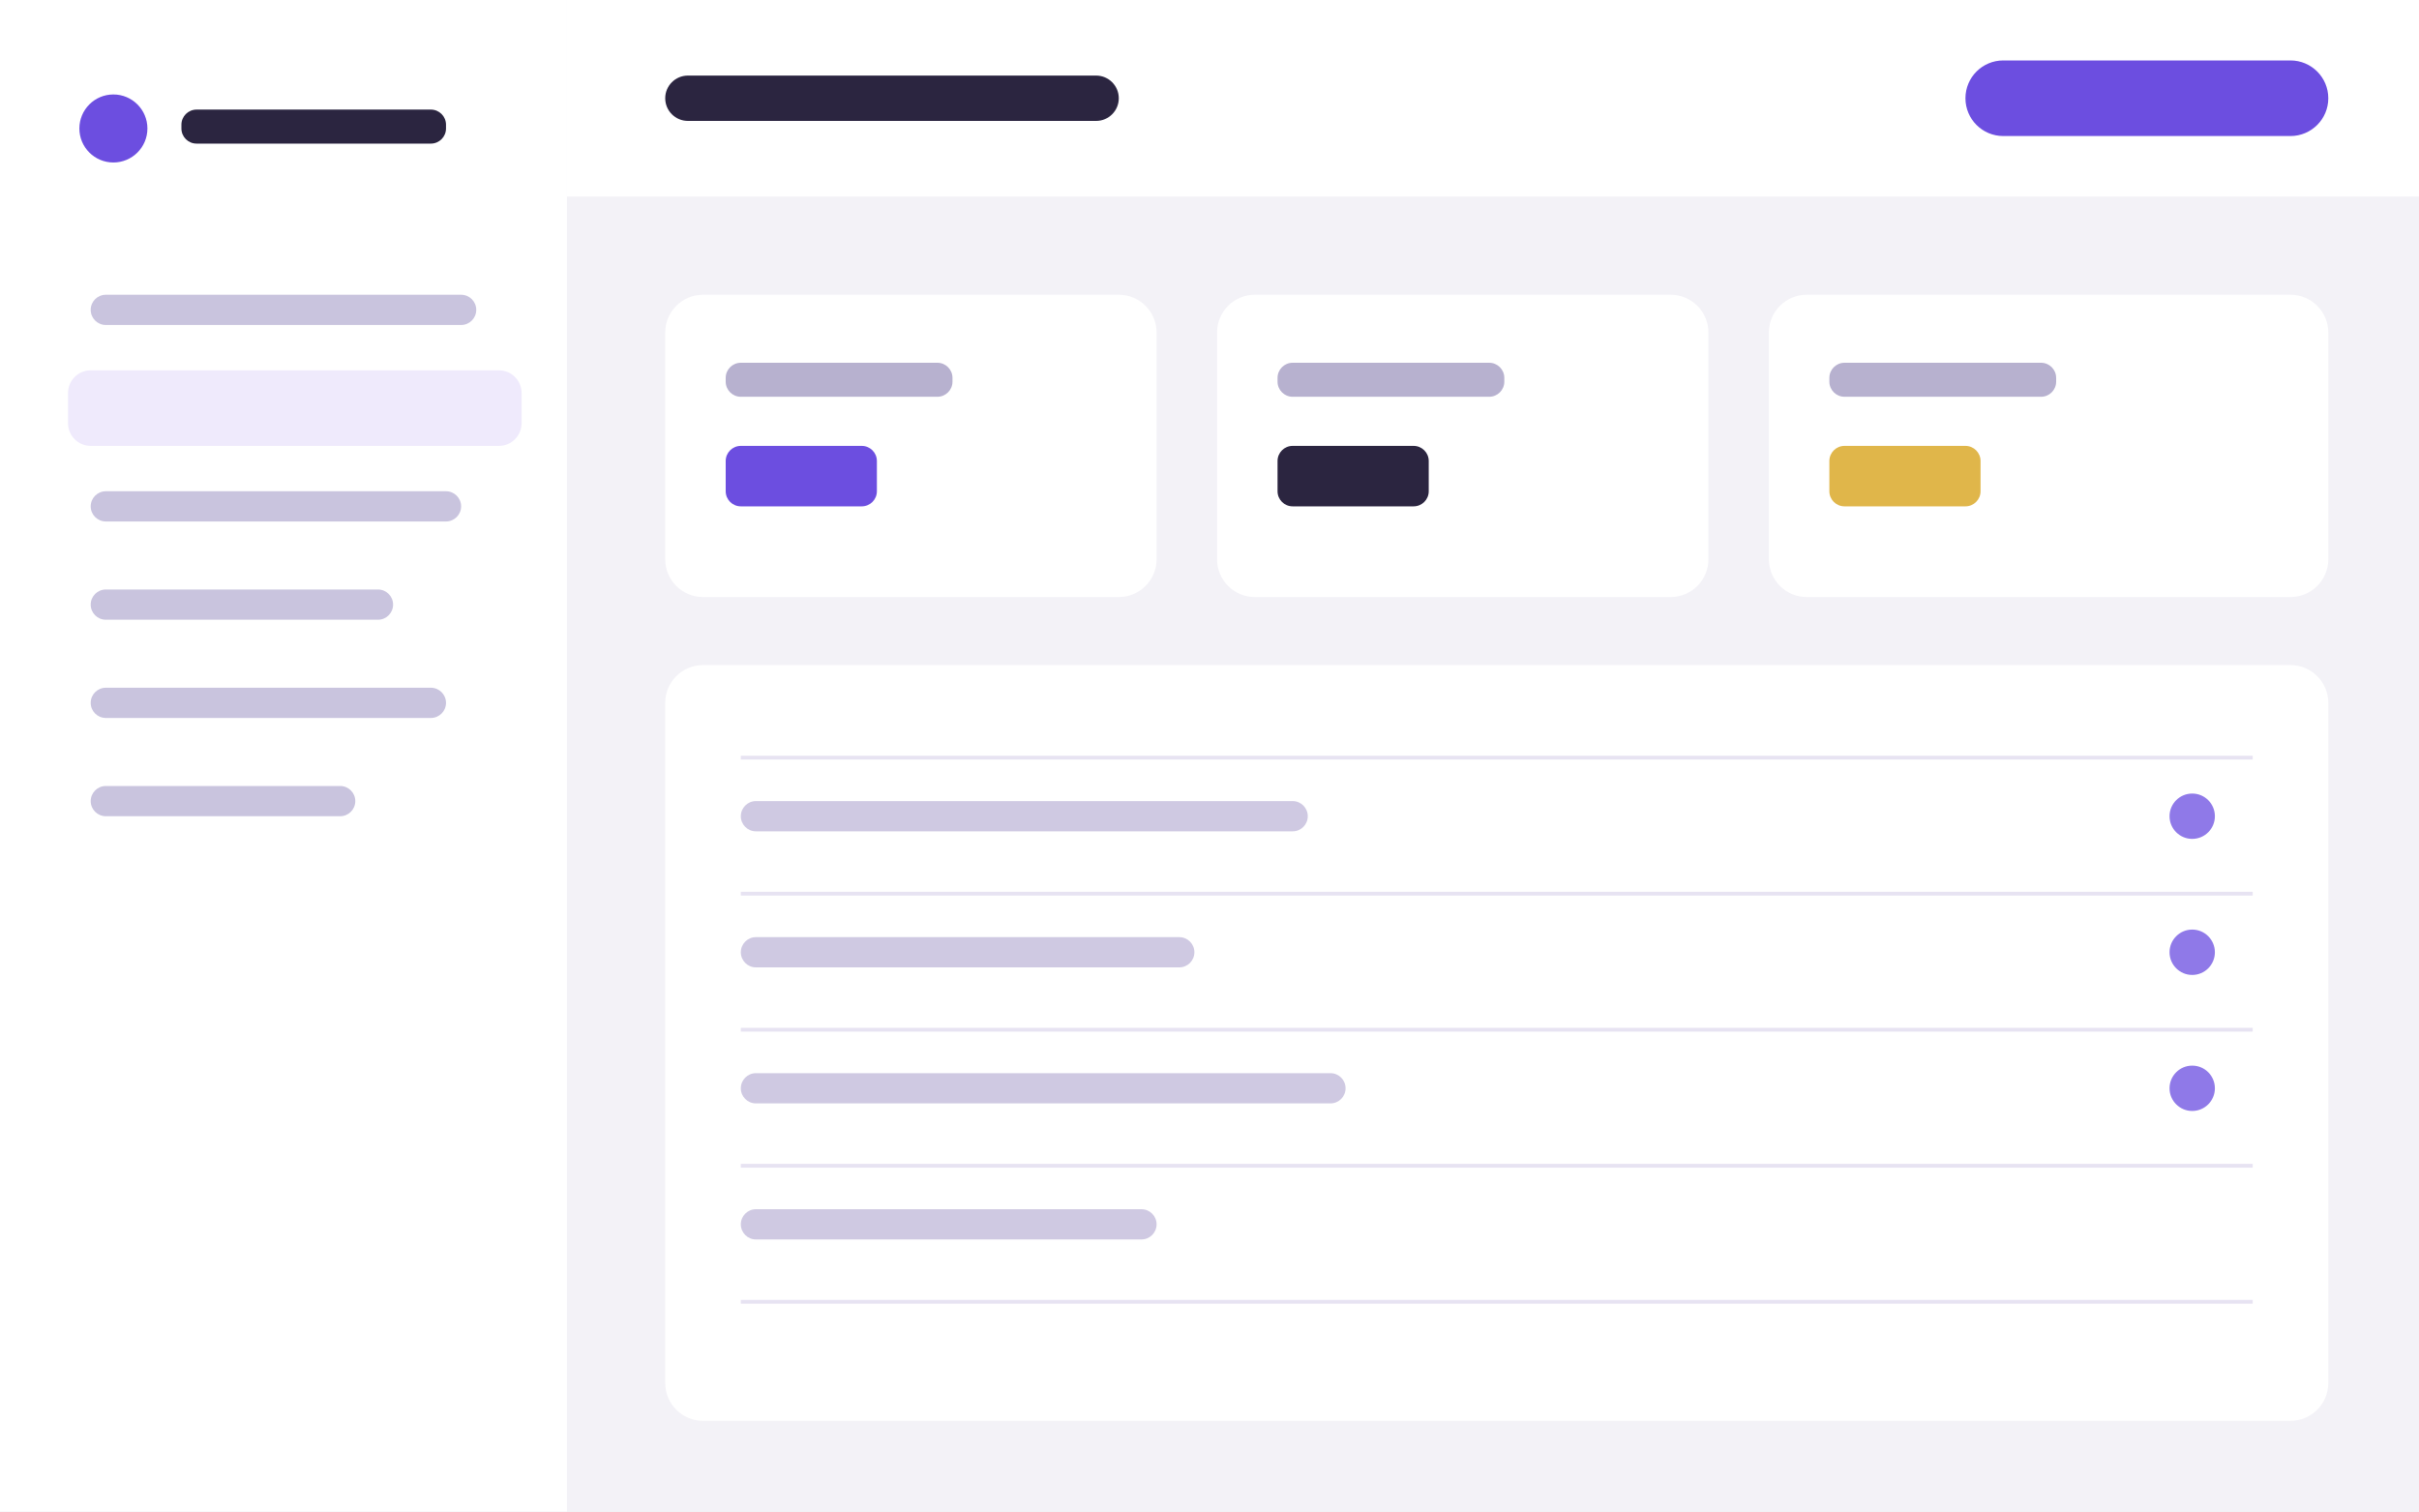
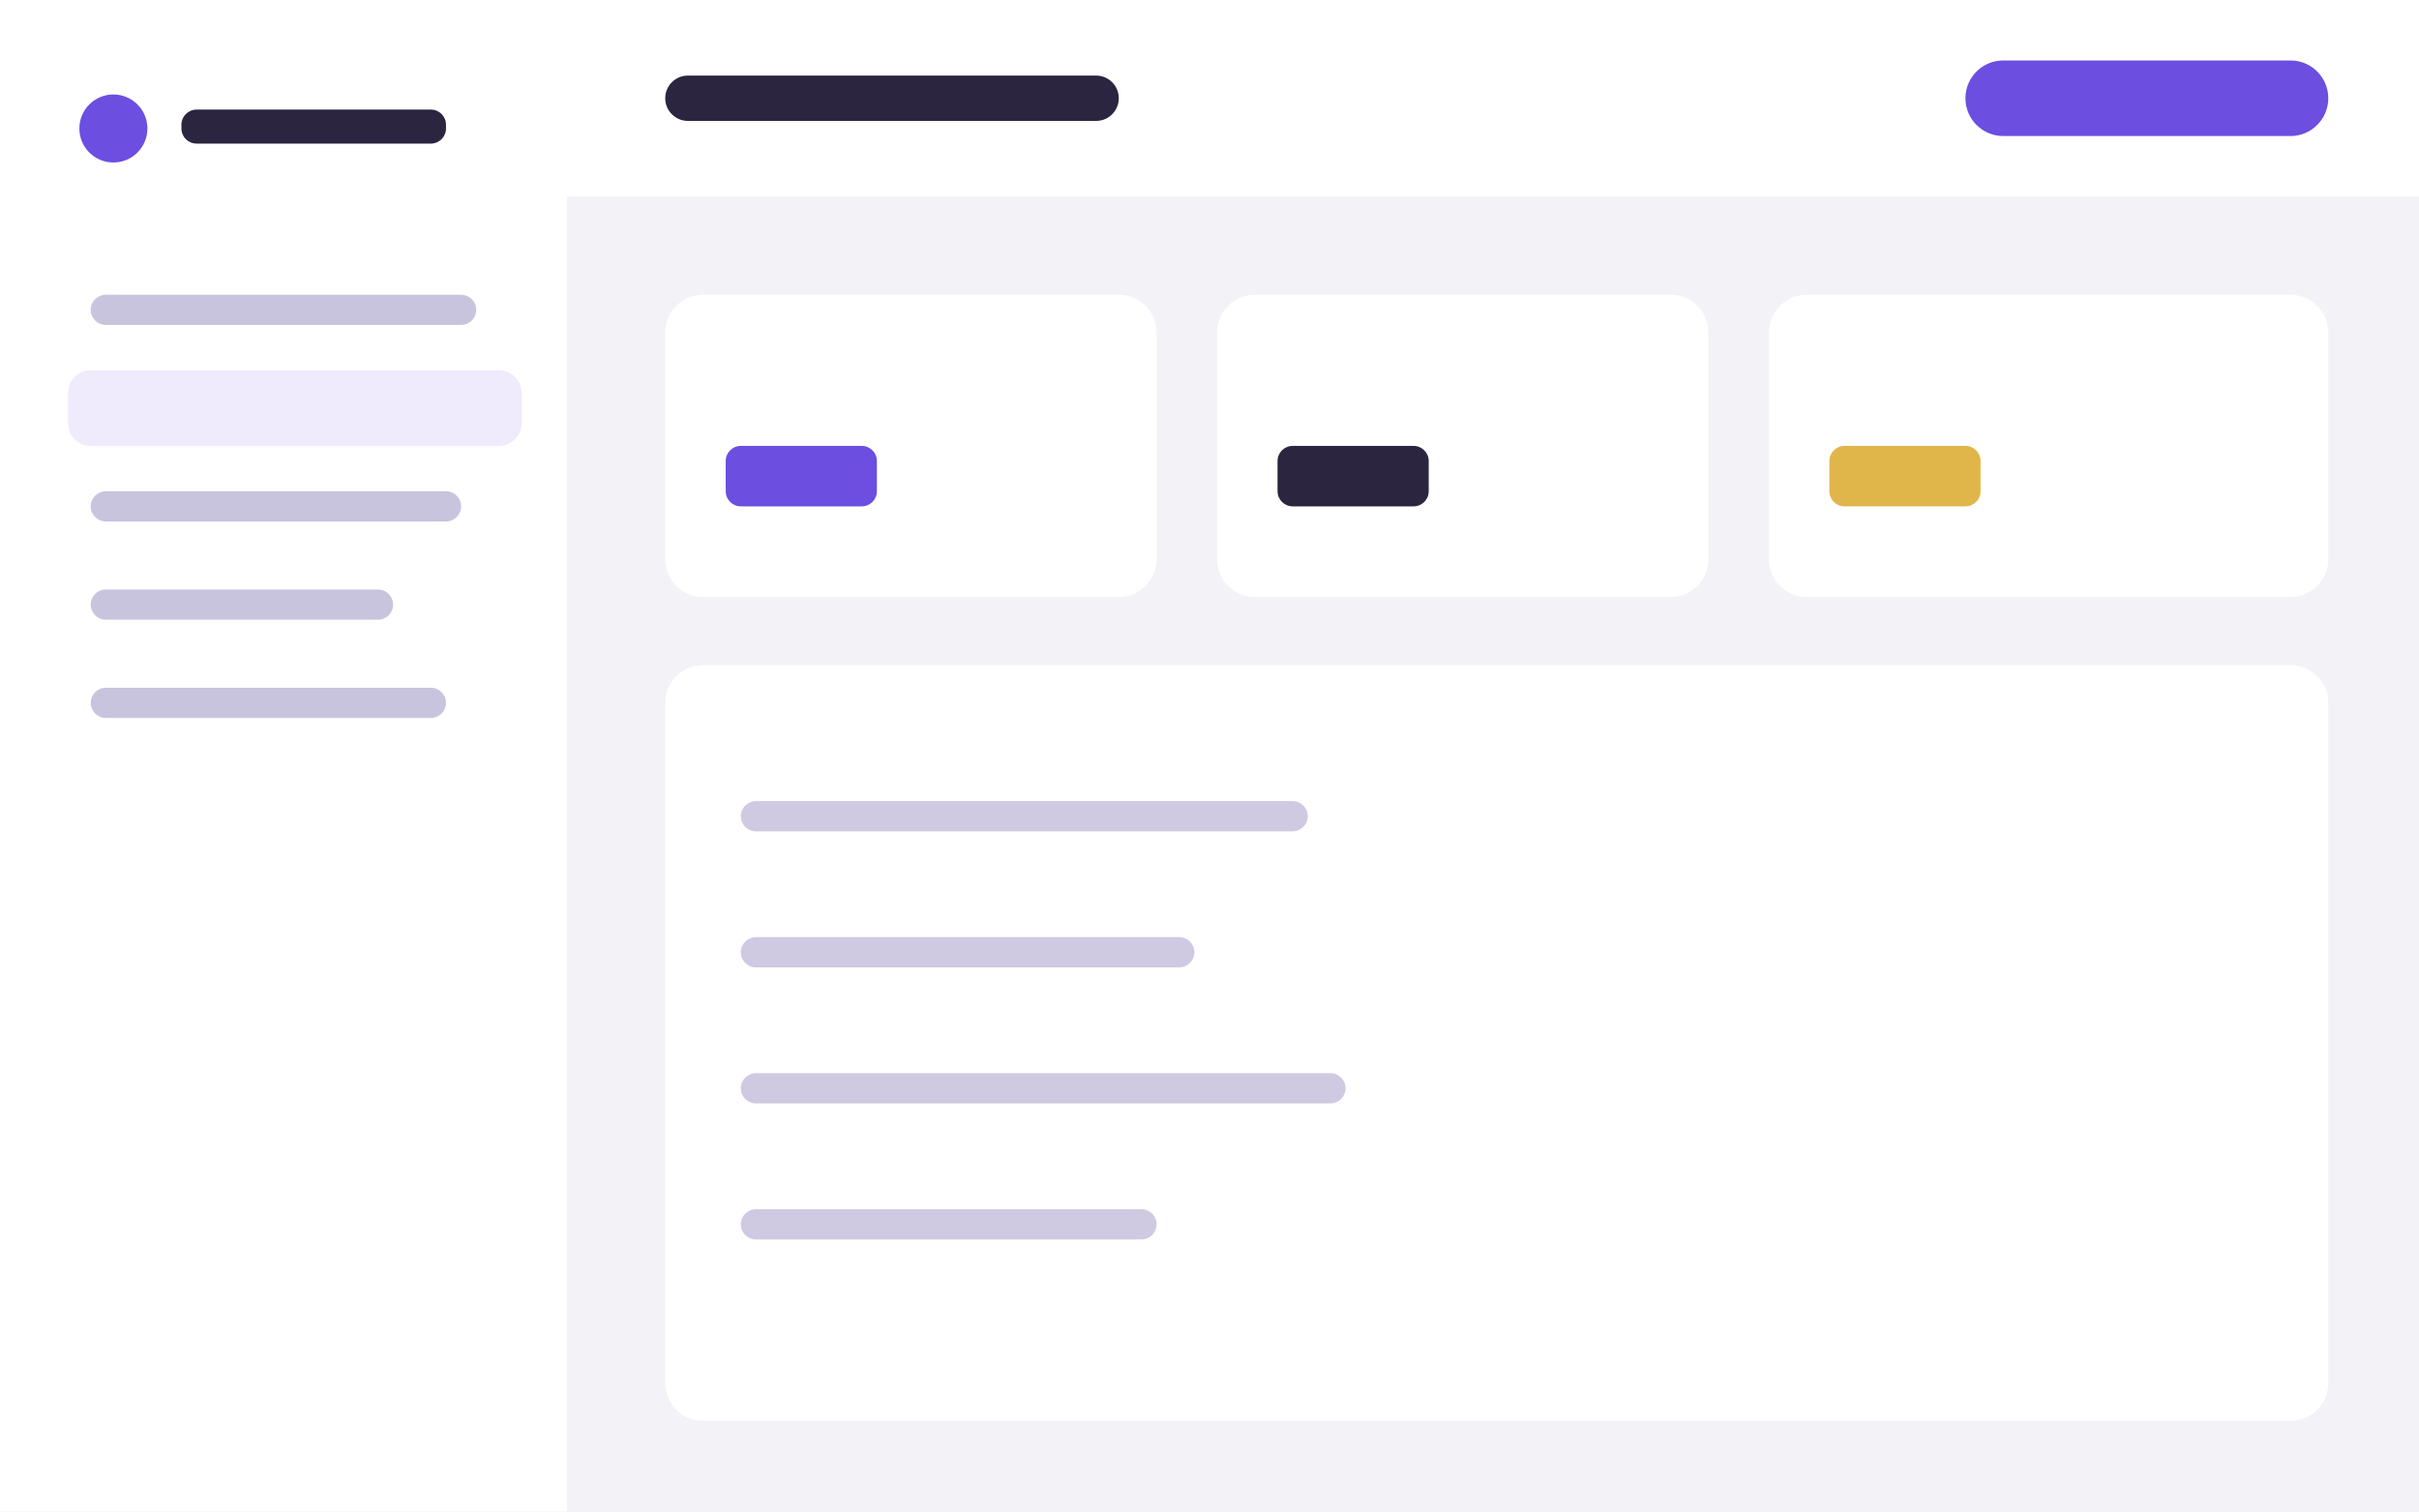
- <svg xmlns="http://www.w3.org/2000/svg" viewBox="0 0 640 400" font-family="Inter, Arial, sans-serif">
+ <svg xmlns="http://www.w3.org/2000/svg" viewBox="0 0 640 400">
  <rect width="640" height="400" fill="#f3f2f7" />
-   <rect width="150" height="400" fill="#ffffff" />
+   <rect width="150" height="400" fill="#fff" />
  <circle cx="30" cy="34" r="9" fill="#6c4ee0" />
  <rect x="48" y="29" width="70" height="9" rx="4" fill="#2b2540" />
  <g fill="#c9c4de">
    <rect x="24" y="78" width="102" height="8" rx="4" />
    <rect x="24" y="104" width="90" height="8" rx="4" />
    <rect x="24" y="130" width="98" height="8" rx="4" />
    <rect x="24" y="156" width="80" height="8" rx="4" />
    <rect x="24" y="182" width="94" height="8" rx="4" />
-     <rect x="24" y="208" width="70" height="8" rx="4" />
  </g>
  <rect x="18" y="98" width="120" height="20" rx="6" fill="#efeafc" />
-   <rect x="150" width="490" height="52" fill="#ffffff" />
+   <rect x="150" width="490" height="52" fill="#fff" />
  <rect x="176" y="20" width="120" height="12" rx="6" fill="#2b2540" />
  <rect x="520" y="16" width="96" height="20" rx="10" fill="#6c4ee0" />
-   <rect x="176" y="78" width="130" height="80" rx="10" fill="#ffffff" />
-   <rect x="322" y="78" width="130" height="80" rx="10" fill="#ffffff" />
-   <rect x="468" y="78" width="148" height="80" rx="10" fill="#ffffff" />
-   <rect x="192" y="96" width="60" height="9" rx="4" fill="#b7b1cf" />
+   <rect x="176" y="78" width="130" height="80" rx="10" fill="#fff" />
+   <rect x="322" y="78" width="130" height="80" rx="10" fill="#fff" />
+   <rect x="468" y="78" width="148" height="80" rx="10" fill="#fff" />
  <rect x="192" y="118" width="40" height="16" rx="4" fill="#6c4ee0" />
-   <rect x="338" y="96" width="60" height="9" rx="4" fill="#b7b1cf" />
  <rect x="338" y="118" width="40" height="16" rx="4" fill="#2b2540" />
-   <rect x="484" y="96" width="60" height="9" rx="4" fill="#b7b1cf" />
  <rect x="484" y="118" width="40" height="16" rx="4" fill="#e0b64a" />
-   <rect x="176" y="176" width="440" height="200" rx="10" fill="#ffffff" />
-   <g fill="#e7e3f2">
-     <rect x="196" y="200" width="400" height="1" />
-     <rect x="196" y="236" width="400" height="1" />
-     <rect x="196" y="272" width="400" height="1" />
-     <rect x="196" y="308" width="400" height="1" />
-     <rect x="196" y="344" width="400" height="1" />
-   </g>
+   <rect x="176" y="176" width="440" height="200" rx="10" fill="#fff" />
  <g fill="#cfc9e2">
    <rect x="196" y="212" width="150" height="8" rx="4" />
    <rect x="196" y="248" width="120" height="8" rx="4" />
    <rect x="196" y="284" width="160" height="8" rx="4" />
    <rect x="196" y="320" width="110" height="8" rx="4" />
  </g>
-   <g fill="#8f79e8">
-     <circle cx="580" cy="216" r="6" />
-     <circle cx="580" cy="252" r="6" />
-     <circle cx="580" cy="288" r="6" />
-   </g>
</svg>
